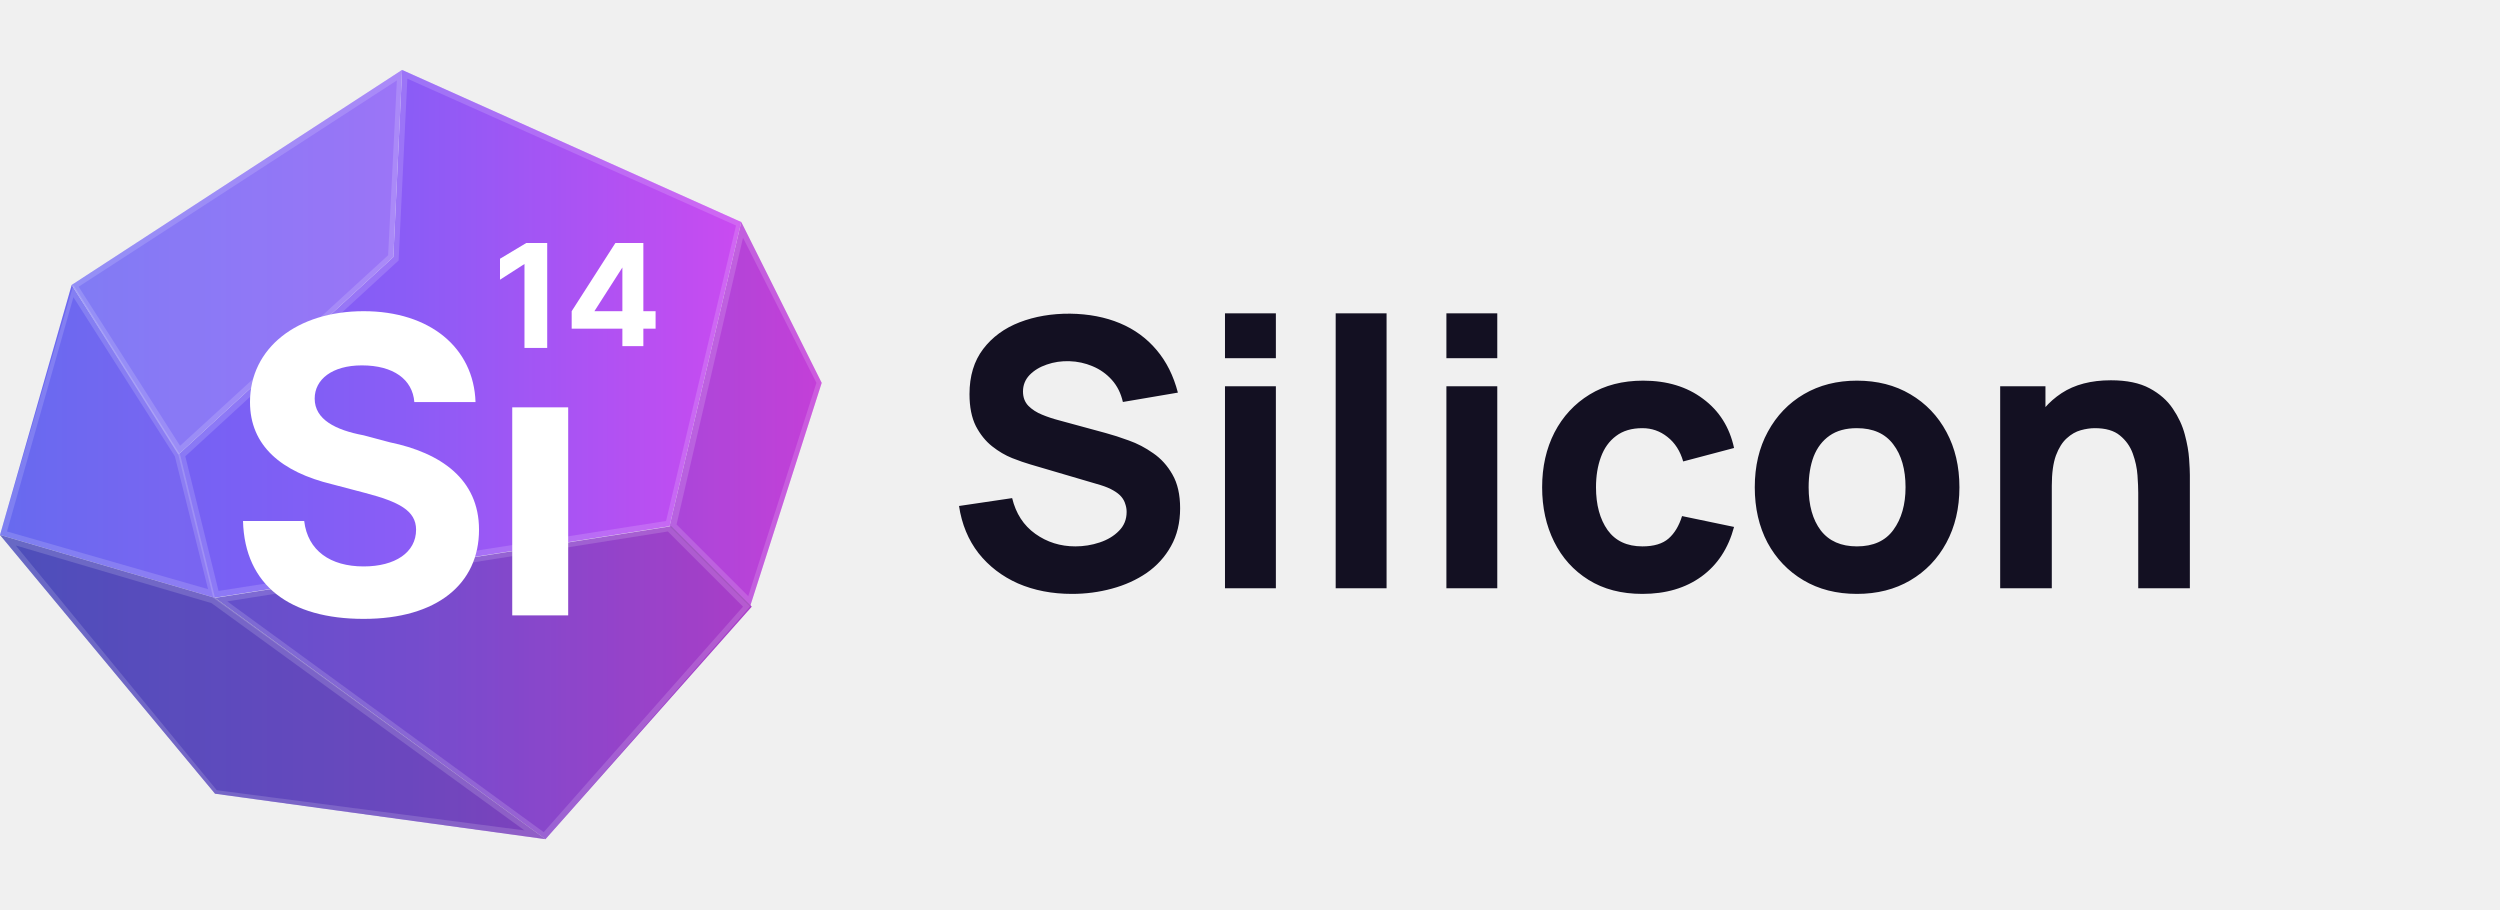
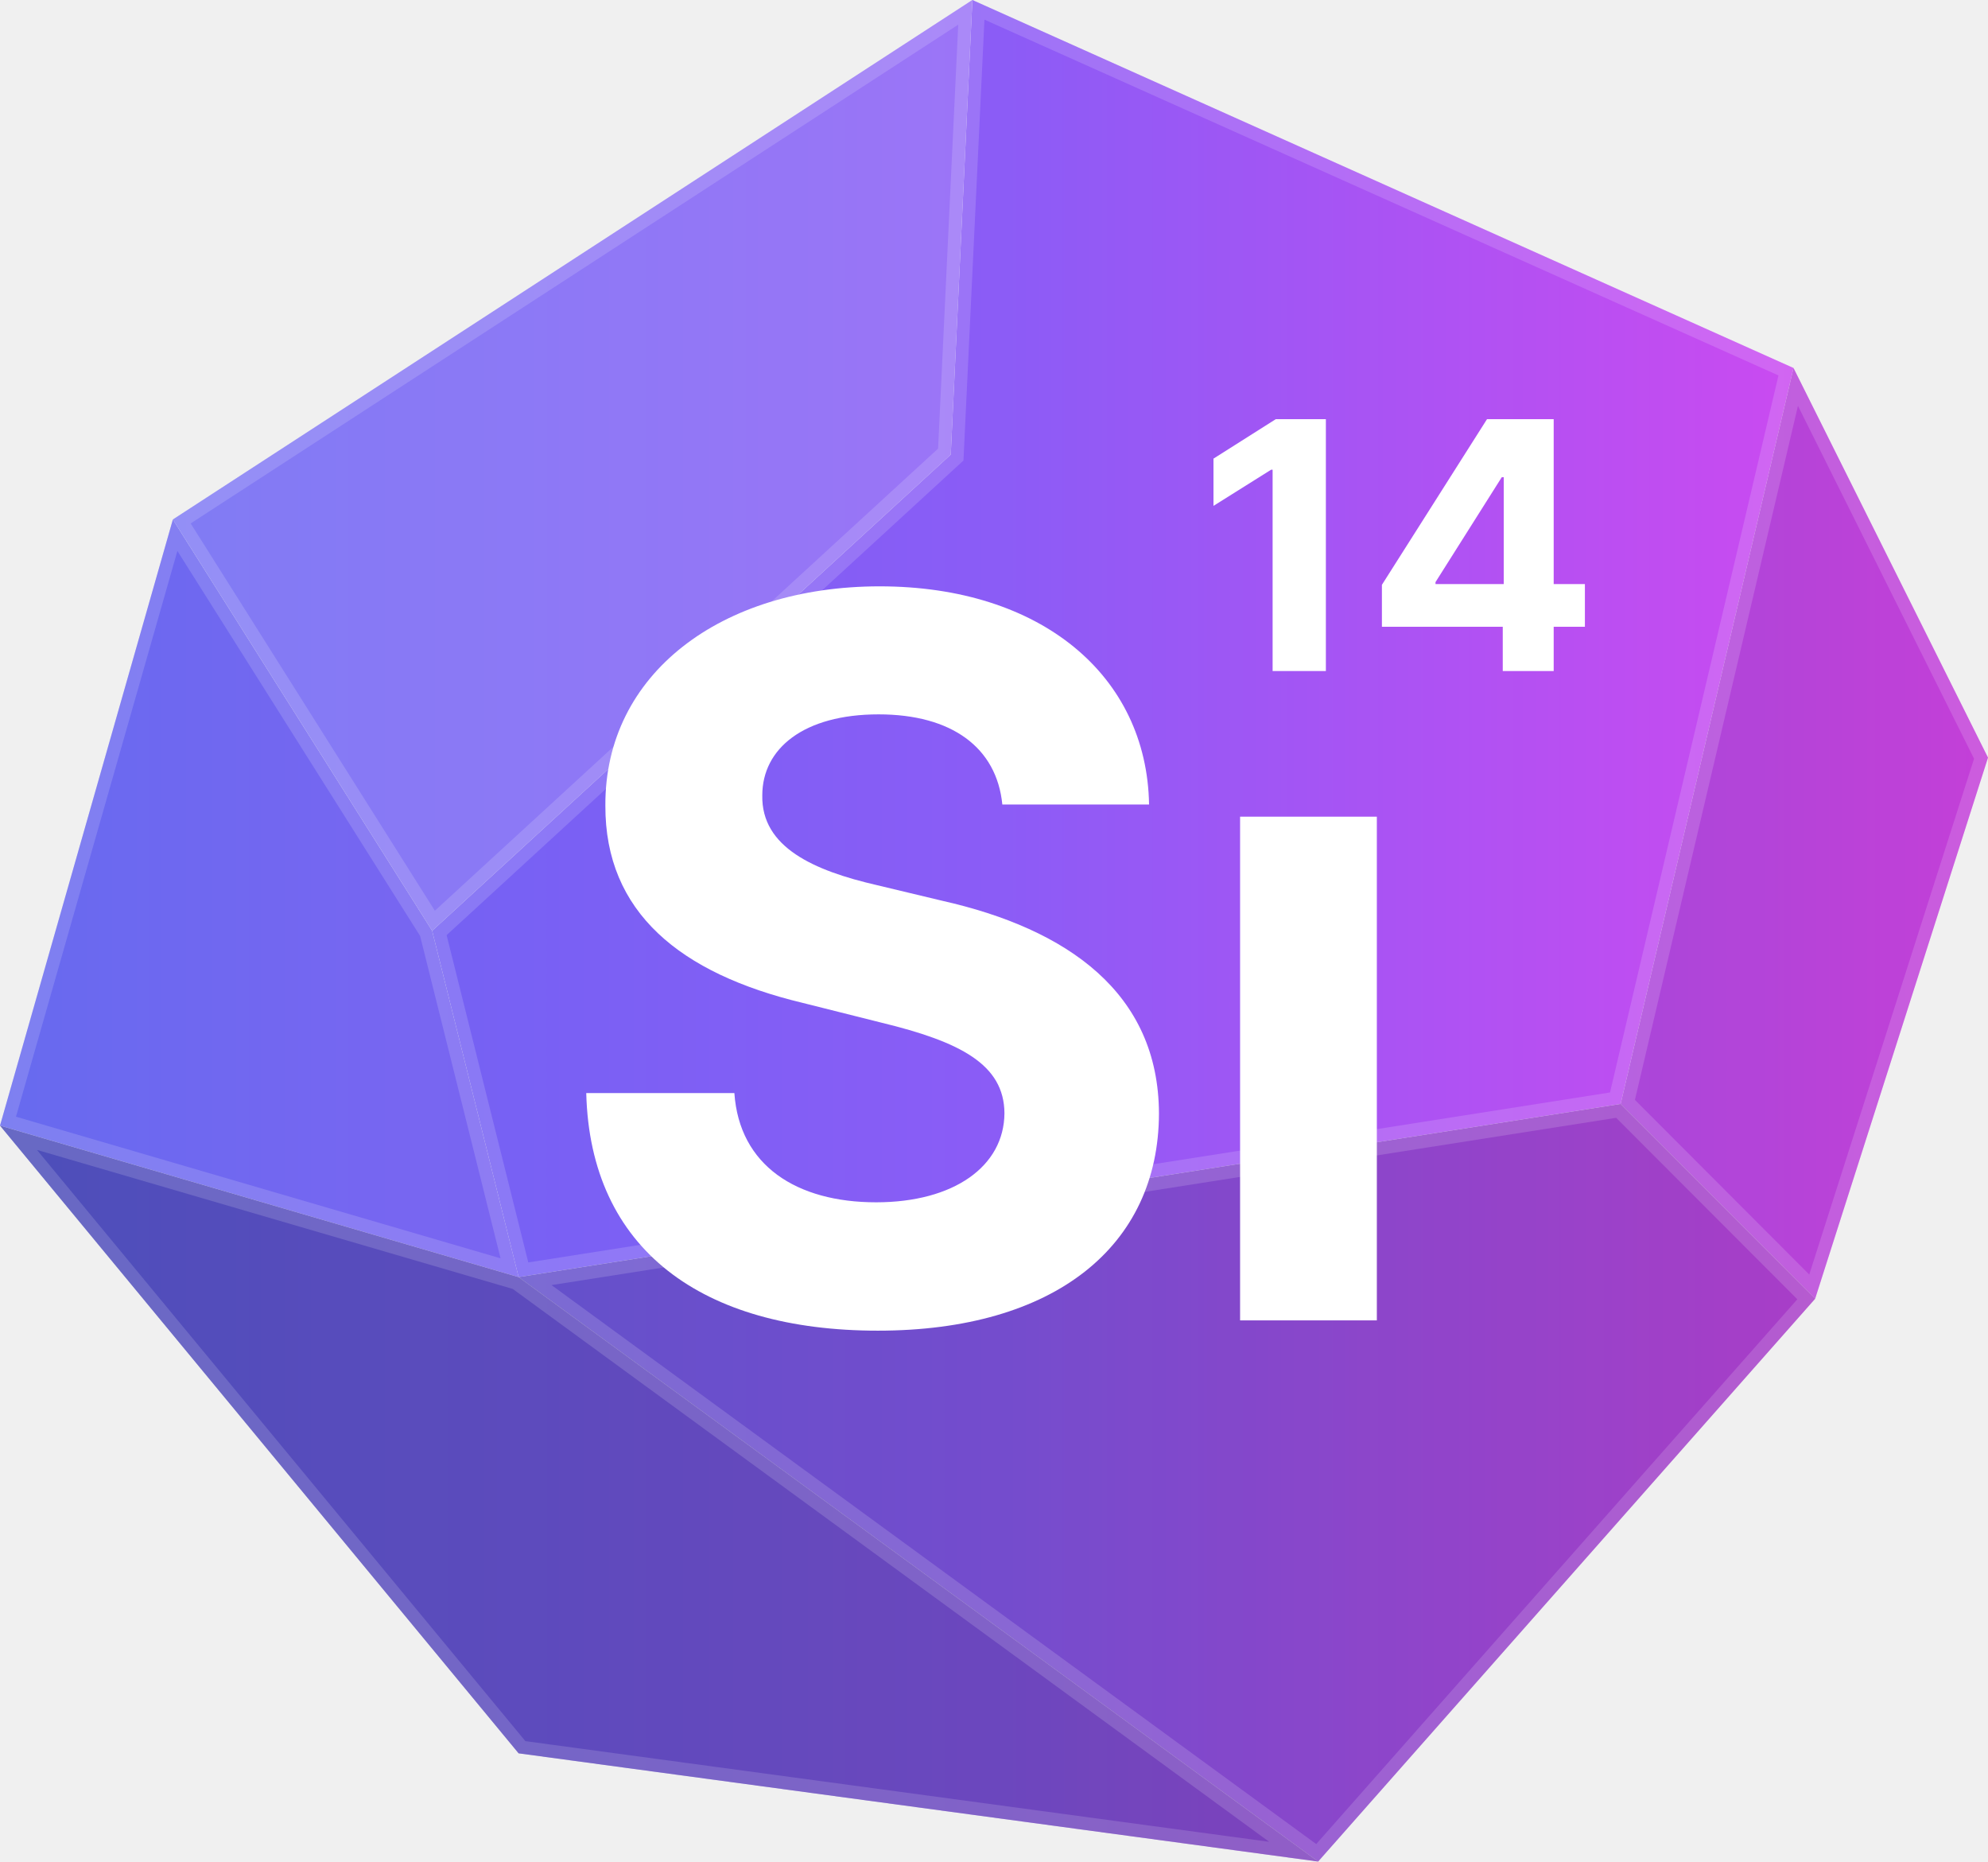
- <svg xmlns="http://www.w3.org/2000/svg" width="143" height="52" viewBox="0 0 143 52" fill="none">
-   <g clip-path="url(#clip0_20005128_15038)">
-     <g clip-path="url(#clip1_20005128_15038)">
-       <g clip-path="url(#clip2_20005128_15038)">
-         <path d="M10.2 26L4.1 16.3L23 4L22.5 14.7L10.2 26Z" fill="url(#paint0_linear_20005128_15038)" />
-         <path d="M22.5 14.7L23 4L42.4 12.7L38.3 30.1L12.2 34.2L10.2 26L22.5 14.7Z" fill="url(#paint1_linear_20005128_15038)" />
-         <path d="M31.2 48L12.3 34.2L38.4 30.1L43 34.7L31.2 48Z" fill="url(#paint2_linear_20005128_15038)" />
-         <path d="M38.3 30.1L42.9 34.7L47 21.9L42.4 12.7L38.3 30.1Z" fill="url(#paint3_linear_20005128_15038)" />
-         <path d="M12.3 34.2L31.2 48L12.3 45.4L0 30.6L12.3 34.2Z" fill="url(#paint4_linear_20005128_15038)" />
-         <path d="M4.1 16.3L0 30.6L12.3 34.2L10.3 26L4.1 16.3Z" fill="url(#paint5_linear_20005128_15038)" />
-         <path d="M31.2 48L12.3 34.2L38.4 30.1L43 34.7L31.2 48Z" fill="black" fill-opacity="0.17" />
-         <path d="M38.3 30.1L42.9 34.7L47 21.9L42.4 12.7L38.3 30.1Z" fill="black" fill-opacity="0.1" />
-         <path d="M12.3 34.2L31.2 48L12.3 45.4L0 30.6L12.3 34.2Z" fill="black" fill-opacity="0.23" />
-         <path d="M4.1 16.3L0 30.6L12.3 34.2L10.3 26L4.1 16.3Z" fill="#C0C0C0" fill-opacity="0.05" />
-         <path d="M10.2 26L4.1 16.3L23 4L22.5 14.7L10.2 26Z" fill="white" fill-opacity="0.15" />
-         <path fill-rule="evenodd" clip-rule="evenodd" d="M10.2 26L22.5 14.7L23 4L4.1 16.3L10.2 26ZM10.3 25.5L22.2 14.6L22.7 4.6L4.5 16.4L10.3 25.5Z" fill="white" fill-opacity="0.15" />
-         <path fill-rule="evenodd" clip-rule="evenodd" d="M22.8 14.9L10.6 26.1L12.5 33.8L38.1 29.8L42.1 12.9L23.3 4.5L22.8 14.9ZM22.5 14.7L10.2 26L12.2 34.2L38.3 30.1L42.4 12.7L23 4L22.5 14.7Z" fill="white" fill-opacity="0.15" />
-         <path fill-rule="evenodd" clip-rule="evenodd" d="M31.1 47.6L42.5 34.7L38.2 30.4L13 34.4L31.1 47.6ZM31.2 48L42.9 34.7L38.3 30.1L12.2 34.2L31.2 48Z" fill="white" fill-opacity="0.15" />
-         <path fill-rule="evenodd" clip-rule="evenodd" d="M42.9 34.7L47 21.9L42.4 12.7L38.3 30.1L42.9 34.7ZM38.7 30L42.8 34.1L46.7 21.9L42.5 13.6L38.7 30Z" fill="white" fill-opacity="0.15" />
-         <path fill-rule="evenodd" clip-rule="evenodd" d="M12.1 34.5L0.9 31.2L12.4 45.2L30 47.5L12.1 34.5ZM12.3 34.2L0 30.6L12.3 45.4L31.2 48L12.3 34.2Z" fill="white" fill-opacity="0.15" />
-         <path fill-rule="evenodd" clip-rule="evenodd" d="M0.4 30.4L11.9 33.7L10 26.1L4.2 17L0.4 30.4ZM0 30.6L12.3 34.2L10.3 26L4.2 16.3L0 30.6Z" fill="white" fill-opacity="0.15" />
-         <path d="M23.7 23H27.2C27.1 19.9 24.6 17.8 20.8 17.8C17 17.8 14.3 19.9 14.3 23C14.3 25.5 16.1 27 19 27.7L20.9 28.2C22.8 28.7 23.8 29.2 23.8 30.3C23.8 31.6 22.6 32.4 20.8 32.4C18.9 32.4 17.6 31.5 17.4 29.8H13.9C14 33.5 16.6 35.4 20.8 35.4C25 35.4 27.4 33.4 27.4 30.3C27.4 27.4 25.2 25.9 22.3 25.3L20.8 24.9C19.2 24.6 18 24 18 22.8C18 21.7 19 20.9 20.7 20.9C22.5 20.9 23.6 21.7 23.7 23Z" fill="white" />
-         <path d="M32.5 23.3H29.3V35.2H32.5V23.3Z" fill="white" />
-         <path d="M31.3 13.9H30.1L28.6 14.8V16L30 15.1V19.9H31.3V13.9Z" fill="white" />
-         <path d="M32.7 18.8H35.6V19.8H36.8V18.8H37.5V17.8H36.8V13.9H35.2L32.7 17.8V18.8ZM35.6 17.8H34L35.6 15.3V17.8Z" fill="white" />
-       </g>
-     </g>
-   </g>
-   <path d="M61.319 33.971C60.178 33.971 59.147 33.771 58.227 33.372C57.313 32.965 56.561 32.387 55.969 31.638C55.384 30.882 55.013 29.983 54.856 28.942L57.895 28.492C58.109 29.377 58.551 30.058 59.222 30.536C59.892 31.014 60.655 31.253 61.511 31.253C61.989 31.253 62.453 31.178 62.902 31.028C63.352 30.879 63.719 30.657 64.004 30.365C64.297 30.073 64.443 29.712 64.443 29.284C64.443 29.127 64.418 28.978 64.368 28.835C64.326 28.685 64.251 28.546 64.144 28.418C64.037 28.289 63.883 28.168 63.684 28.054C63.491 27.94 63.245 27.836 62.945 27.744L58.943 26.567C58.644 26.481 58.294 26.36 57.895 26.203C57.502 26.046 57.121 25.821 56.75 25.529C56.379 25.236 56.069 24.851 55.819 24.373C55.577 23.888 55.455 23.278 55.455 22.543C55.455 21.509 55.716 20.649 56.236 19.965C56.757 19.28 57.453 18.77 58.323 18.434C59.193 18.099 60.156 17.935 61.212 17.942C62.275 17.957 63.223 18.139 64.058 18.488C64.893 18.837 65.592 19.348 66.155 20.018C66.719 20.681 67.125 21.495 67.375 22.458L64.229 22.993C64.115 22.493 63.905 22.073 63.598 21.73C63.291 21.388 62.924 21.127 62.496 20.949C62.075 20.771 61.633 20.674 61.169 20.66C60.712 20.646 60.281 20.71 59.874 20.853C59.475 20.988 59.147 21.188 58.89 21.452C58.64 21.716 58.515 22.03 58.515 22.393C58.515 22.729 58.619 23.003 58.826 23.217C59.033 23.424 59.293 23.592 59.607 23.72C59.921 23.849 60.242 23.956 60.57 24.041L63.245 24.769C63.644 24.876 64.087 25.019 64.572 25.197C65.057 25.368 65.52 25.611 65.963 25.924C66.412 26.231 66.779 26.638 67.065 27.144C67.357 27.651 67.503 28.293 67.503 29.07C67.503 29.898 67.329 30.622 66.979 31.242C66.637 31.856 66.173 32.366 65.588 32.773C65.003 33.172 64.34 33.472 63.598 33.671C62.863 33.871 62.103 33.971 61.319 33.971ZM70.069 20.489V17.921H72.98V20.489H70.069ZM70.069 33.65V22.094H72.98V33.65H70.069ZM76.401 33.65V17.921H79.312V33.65H76.401ZM82.734 20.489V17.921H85.644V20.489H82.734ZM82.734 33.65V22.094H85.644V33.65H82.734ZM93.945 33.971C92.747 33.971 91.719 33.703 90.864 33.168C90.007 32.633 89.351 31.906 88.895 30.986C88.438 30.065 88.21 29.027 88.21 27.872C88.21 26.702 88.445 25.657 88.916 24.737C89.394 23.817 90.065 23.093 90.928 22.565C91.791 22.037 92.811 21.773 93.988 21.773C95.35 21.773 96.492 22.119 97.412 22.811C98.339 23.496 98.931 24.434 99.188 25.625L96.278 26.395C96.106 25.796 95.807 25.329 95.379 24.994C94.958 24.658 94.48 24.491 93.945 24.491C93.332 24.491 92.829 24.64 92.436 24.94C92.044 25.233 91.755 25.636 91.57 26.149C91.384 26.656 91.291 27.23 91.291 27.872C91.291 28.878 91.513 29.695 91.955 30.322C92.404 30.943 93.068 31.253 93.945 31.253C94.601 31.253 95.101 31.103 95.443 30.804C95.785 30.504 96.042 30.076 96.213 29.52L99.188 30.14C98.86 31.367 98.239 32.312 97.326 32.976C96.413 33.639 95.286 33.971 93.945 33.971ZM106.215 33.971C105.052 33.971 104.032 33.711 103.155 33.19C102.277 32.669 101.593 31.952 101.1 31.039C100.615 30.119 100.373 29.063 100.373 27.872C100.373 26.666 100.622 25.607 101.122 24.694C101.621 23.774 102.309 23.057 103.187 22.543C104.064 22.03 105.074 21.773 106.215 21.773C107.378 21.773 108.398 22.033 109.275 22.554C110.16 23.075 110.848 23.795 111.34 24.715C111.832 25.628 112.079 26.681 112.079 27.872C112.079 29.07 111.829 30.13 111.33 31.05C110.837 31.963 110.149 32.68 109.264 33.2C108.387 33.714 107.371 33.971 106.215 33.971ZM106.215 31.253C107.149 31.253 107.845 30.939 108.301 30.311C108.765 29.677 108.997 28.863 108.997 27.872C108.997 26.845 108.762 26.024 108.291 25.411C107.827 24.797 107.135 24.491 106.215 24.491C105.58 24.491 105.059 24.633 104.653 24.919C104.246 25.204 103.943 25.6 103.743 26.106C103.551 26.613 103.454 27.201 103.454 27.872C103.454 28.906 103.686 29.73 104.15 30.344C104.621 30.95 105.309 31.253 106.215 31.253ZM122.307 33.65V28.193C122.307 27.929 122.293 27.594 122.264 27.187C122.235 26.773 122.146 26.36 121.996 25.946C121.847 25.532 121.601 25.186 121.258 24.908C120.923 24.63 120.445 24.491 119.824 24.491C119.575 24.491 119.307 24.53 119.022 24.608C118.737 24.687 118.469 24.84 118.219 25.069C117.97 25.29 117.763 25.618 117.599 26.053C117.442 26.488 117.363 27.066 117.363 27.786L115.694 26.994C115.694 26.081 115.88 25.225 116.251 24.427C116.622 23.628 117.178 22.982 117.92 22.49C118.669 21.998 119.61 21.752 120.745 21.752C121.651 21.752 122.389 21.905 122.959 22.212C123.53 22.518 123.972 22.907 124.286 23.378C124.607 23.849 124.836 24.341 124.971 24.855C125.107 25.361 125.189 25.825 125.217 26.245C125.246 26.666 125.26 26.973 125.26 27.166V33.65H122.307ZM114.41 33.65V22.094H117V25.924H117.363V33.65H114.41Z" fill="#131022" />
+ <svg xmlns="http://www.w3.org/2000/svg" width="47" height="44" viewBox="0 0 47 44" fill="none">
+   <path d="M10.217 22L4.087 12.279L22.989 0L22.478 10.744L10.217 22Z" fill="url(#paint0_linear_107_34)" />
+   <path d="M22.478 10.744L22.989 0L42.402 8.698L38.315 26.093L12.261 30.186L10.217 22L22.478 10.744Z" fill="url(#paint1_linear_107_34)" />
+   <path d="M31.163 44L12.261 30.186L38.315 26.093L42.913 30.698L31.163 44Z" fill="url(#paint2_linear_107_34)" />
+   <path d="M38.315 26.093L42.913 30.698L47 17.907L42.402 8.698L38.315 26.093Z" fill="url(#paint3_linear_107_34)" />
+   <path d="M12.261 30.186L31.163 44L12.261 41.442L0 26.605L12.261 30.186Z" fill="url(#paint4_linear_107_34)" />
+   <path d="M4.087 12.279L0 26.605L12.261 30.186L10.217 22L4.087 12.279Z" fill="url(#paint5_linear_107_34)" />
+   <path d="M31.163 44L12.261 30.186L38.316 26.093L42.913 30.697L31.163 44Z" fill="black" fill-opacity="0.17" />
+   <path d="M38.315 26.093L42.912 30.698L46.999 17.907L42.401 8.698L38.315 26.093Z" fill="black" fill-opacity="0.1" />
+   <path d="M12.261 30.186L31.163 44L12.261 41.442L0 26.605L12.261 30.186Z" fill="black" fill-opacity="0.23" />
+   <path d="M4.087 12.279L0 26.605L12.261 30.186L10.217 22L4.087 12.279Z" fill="#C0C0C0" fill-opacity="0.05" />
+   <path d="M10.217 22L4.087 12.279L22.989 0L22.478 10.744L10.217 22Z" fill="white" fill-opacity="0.15" />
+   <path fill-rule="evenodd" clip-rule="evenodd" d="M10.217 22L22.478 10.744L22.989 0L4.087 12.279L10.217 22ZM10.281 21.526L22.178 10.603L22.654 0.583L4.508 12.372L10.281 21.526Z" fill="white" fill-opacity="0.15" />
+   <path fill-rule="evenodd" clip-rule="evenodd" d="M22.778 10.885L10.559 22.103L12.49 29.839L38.064 25.822L42.046 8.874L23.274 0.464L22.778 10.885ZM22.478 10.744L10.217 22L12.261 30.186L38.315 26.093L42.402 8.698L22.989 0L22.478 10.744Z" fill="white" fill-opacity="0.15" />
+   <path fill-rule="evenodd" clip-rule="evenodd" d="M31.118 43.587L42.492 30.71L38.209 26.421L13.039 30.375L31.118 43.587ZM31.163 44L42.913 30.698L38.315 26.093L12.261 30.186L31.163 44Z" fill="white" fill-opacity="0.15" />
+   <path fill-rule="evenodd" clip-rule="evenodd" d="M42.913 30.698L47 17.907L42.402 8.698L38.315 26.093L42.913 30.698ZM38.653 25.997L42.774 30.125L46.67 17.933L42.507 9.593L38.653 25.997Z" fill="white" fill-opacity="0.15" />
+   <path fill-rule="evenodd" clip-rule="evenodd" d="M12.123 30.466L0.873 27.179L12.421 41.154L30.005 43.533L12.123 30.466ZM12.261 30.186L0 26.605L12.261 41.442L31.163 44L12.261 30.186Z" fill="white" fill-opacity="0.15" />
+   <path fill-rule="evenodd" clip-rule="evenodd" d="M0.378 26.395L11.834 29.742L9.932 22.122L4.194 13.023L0.378 26.395ZM0 26.605L12.261 30.186L10.217 22L4.087 12.279L0 26.605Z" fill="white" fill-opacity="0.15" />
+   <path d="M23.697 19.016H27.166C27.115 15.965 24.608 13.859 20.797 13.859C17.045 13.859 14.295 15.932 14.312 19.041C14.303 21.565 16.084 23.011 18.975 23.704L20.839 24.172C22.703 24.624 23.739 25.159 23.747 26.312C23.739 27.566 22.552 28.418 20.713 28.418C18.833 28.418 17.479 27.549 17.362 25.836H13.86C13.952 29.538 16.602 31.452 20.755 31.452C24.934 31.452 27.391 29.454 27.4 26.32C27.391 23.47 25.243 21.958 22.268 21.289L20.73 20.921C19.243 20.579 17.997 20.027 18.022 18.799C18.022 17.695 19 16.885 20.772 16.885C22.502 16.885 23.564 17.67 23.697 19.016Z" fill="white" />
+   <path d="M32.551 19.303H29.318V31.209H32.551V19.303Z" fill="white" />
+   <path d="M31.346 9.907H30.163L28.689 10.84V11.957L30.052 11.102H30.087V15.861H31.346V9.907Z" fill="white" />
+   <path d="M32.671 14.814H35.528V15.861H36.732V14.814H37.47V13.806H36.732V9.907H35.156L32.671 13.823V14.814ZM35.551 13.806H33.938V13.759L35.505 11.279H35.551V13.806Z" fill="white" />
  <defs>
-     <linearGradient id="paint0_linear_20005128_15038" x1="-2.43962e-05" y1="15" x2="47" y2="15" gradientUnits="userSpaceOnUse">
+     <linearGradient id="paint0_linear_107_34" x1="0" y1="22.105" x2="47" y2="22.105" gradientUnits="userSpaceOnUse">
      <stop stop-color="#6366F1" />
      <stop offset="0.5" stop-color="#8B5CF6" />
      <stop offset="1" stop-color="#D946EF" />
    </linearGradient>
-     <linearGradient id="paint1_linear_20005128_15038" x1="-4.86304e-05" y1="19.1" x2="47" y2="19.1" gradientUnits="userSpaceOnUse">
+     <linearGradient id="paint1_linear_107_34" x1="0" y1="22.105" x2="47" y2="22.105" gradientUnits="userSpaceOnUse">
      <stop stop-color="#6366F1" />
      <stop offset="0.5" stop-color="#8B5CF6" />
      <stop offset="1" stop-color="#D946EF" />
    </linearGradient>
-     <linearGradient id="paint2_linear_20005128_15038" x1="4.91977e-05" y1="39.05" x2="47" y2="39.05" gradientUnits="userSpaceOnUse">
+     <linearGradient id="paint2_linear_107_34" x1="0" y1="22.105" x2="47" y2="22.105" gradientUnits="userSpaceOnUse">
      <stop stop-color="#6366F1" />
      <stop offset="0.5" stop-color="#8B5CF6" />
      <stop offset="1" stop-color="#D946EF" />
    </linearGradient>
-     <linearGradient id="paint3_linear_20005128_15038" x1="4.58639e-05" y1="23.7" x2="47" y2="23.7" gradientUnits="userSpaceOnUse">
+     <linearGradient id="paint3_linear_107_34" x1="0" y1="22.105" x2="47" y2="22.105" gradientUnits="userSpaceOnUse">
      <stop stop-color="#6366F1" />
      <stop offset="0.5" stop-color="#8B5CF6" />
      <stop offset="1" stop-color="#D946EF" />
    </linearGradient>
-     <linearGradient id="paint4_linear_20005128_15038" x1="0" y1="39.3" x2="47" y2="39.3" gradientUnits="userSpaceOnUse">
+     <linearGradient id="paint4_linear_107_34" x1="0" y1="22.105" x2="47" y2="22.105" gradientUnits="userSpaceOnUse">
      <stop stop-color="#6366F1" />
      <stop offset="0.5" stop-color="#8B5CF6" />
      <stop offset="1" stop-color="#D946EF" />
    </linearGradient>
-     <linearGradient id="paint5_linear_20005128_15038" x1="0" y1="25.25" x2="47" y2="25.25" gradientUnits="userSpaceOnUse">
+     <linearGradient id="paint5_linear_107_34" x1="0" y1="22.105" x2="47" y2="22.105" gradientUnits="userSpaceOnUse">
      <stop stop-color="#6366F1" />
      <stop offset="0.5" stop-color="#8B5CF6" />
      <stop offset="1" stop-color="#D946EF" />
    </linearGradient>
-     <clipPath id="clip0_20005128_15038">
-       <rect width="47" height="44" fill="white" transform="translate(0 4)" />
-     </clipPath>
-     <clipPath id="clip1_20005128_15038">
-       <rect width="47" height="44" fill="white" transform="translate(0 4)" />
-     </clipPath>
-     <clipPath id="clip2_20005128_15038">
-       <rect width="47" height="44" fill="white" transform="translate(0 4)" />
-     </clipPath>
  </defs>
</svg>
